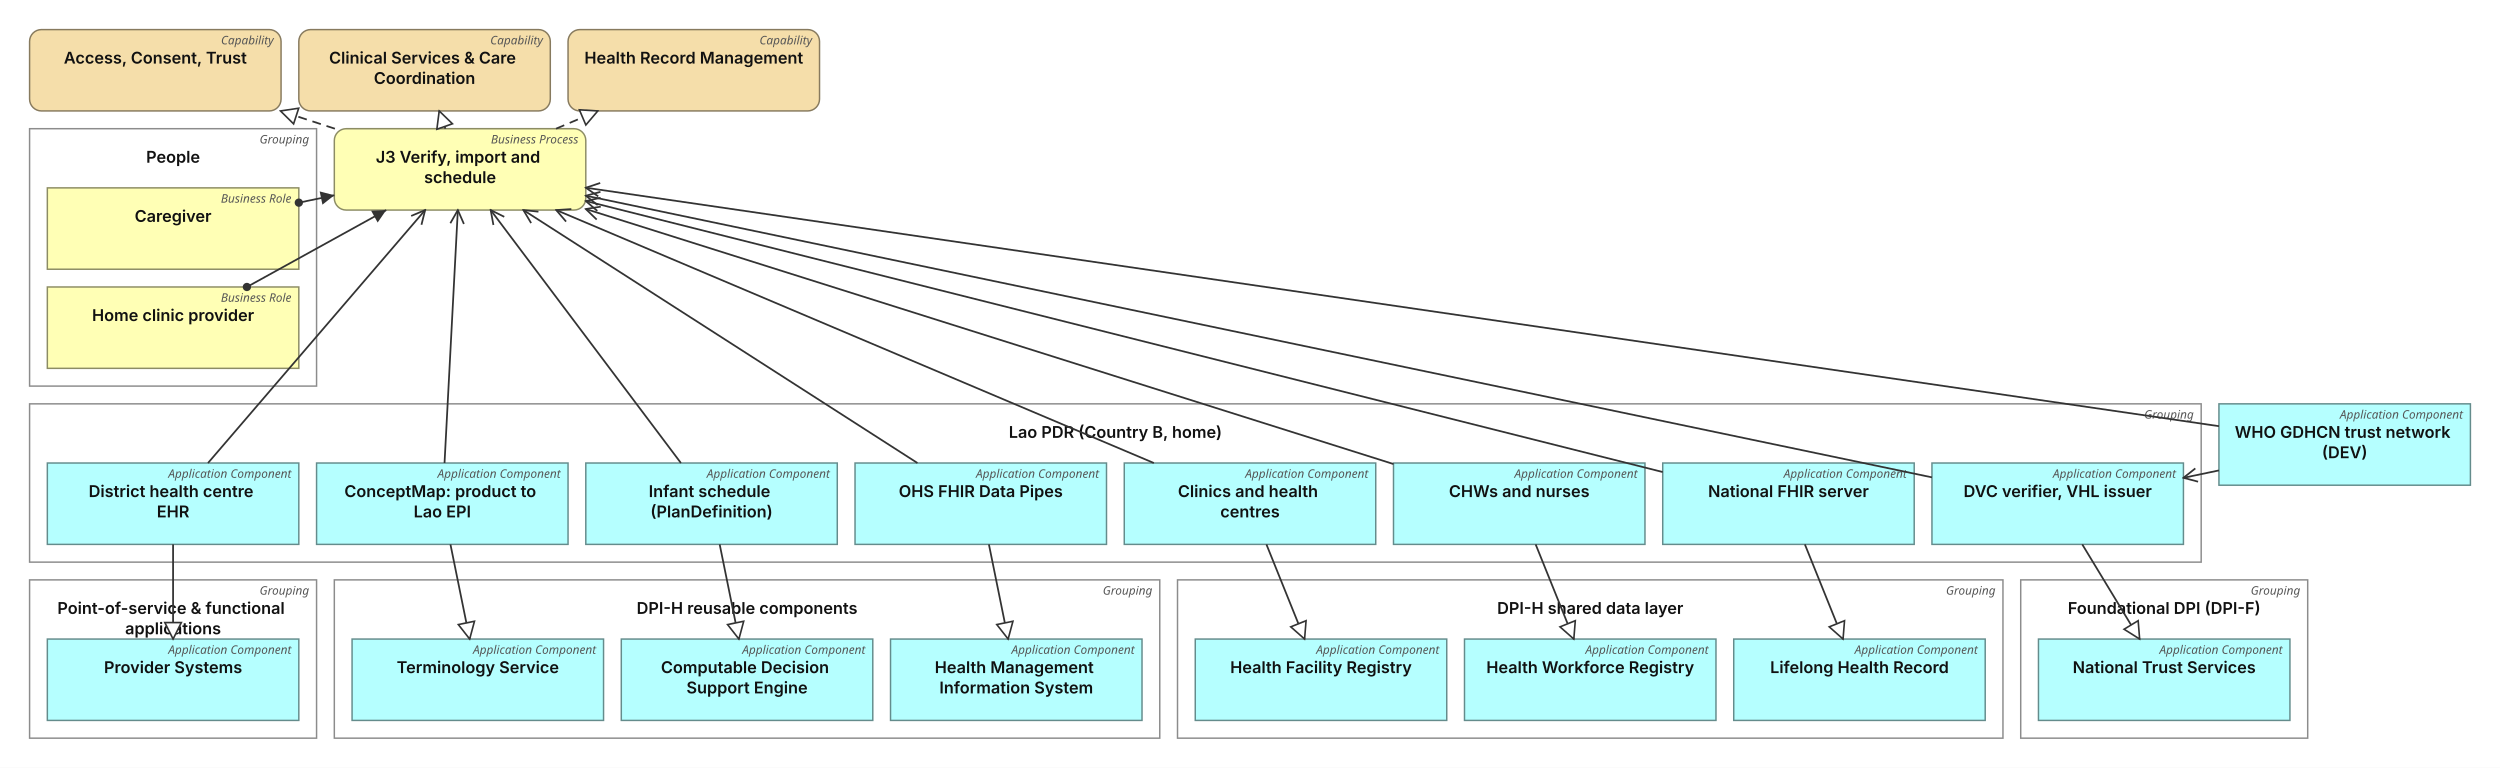
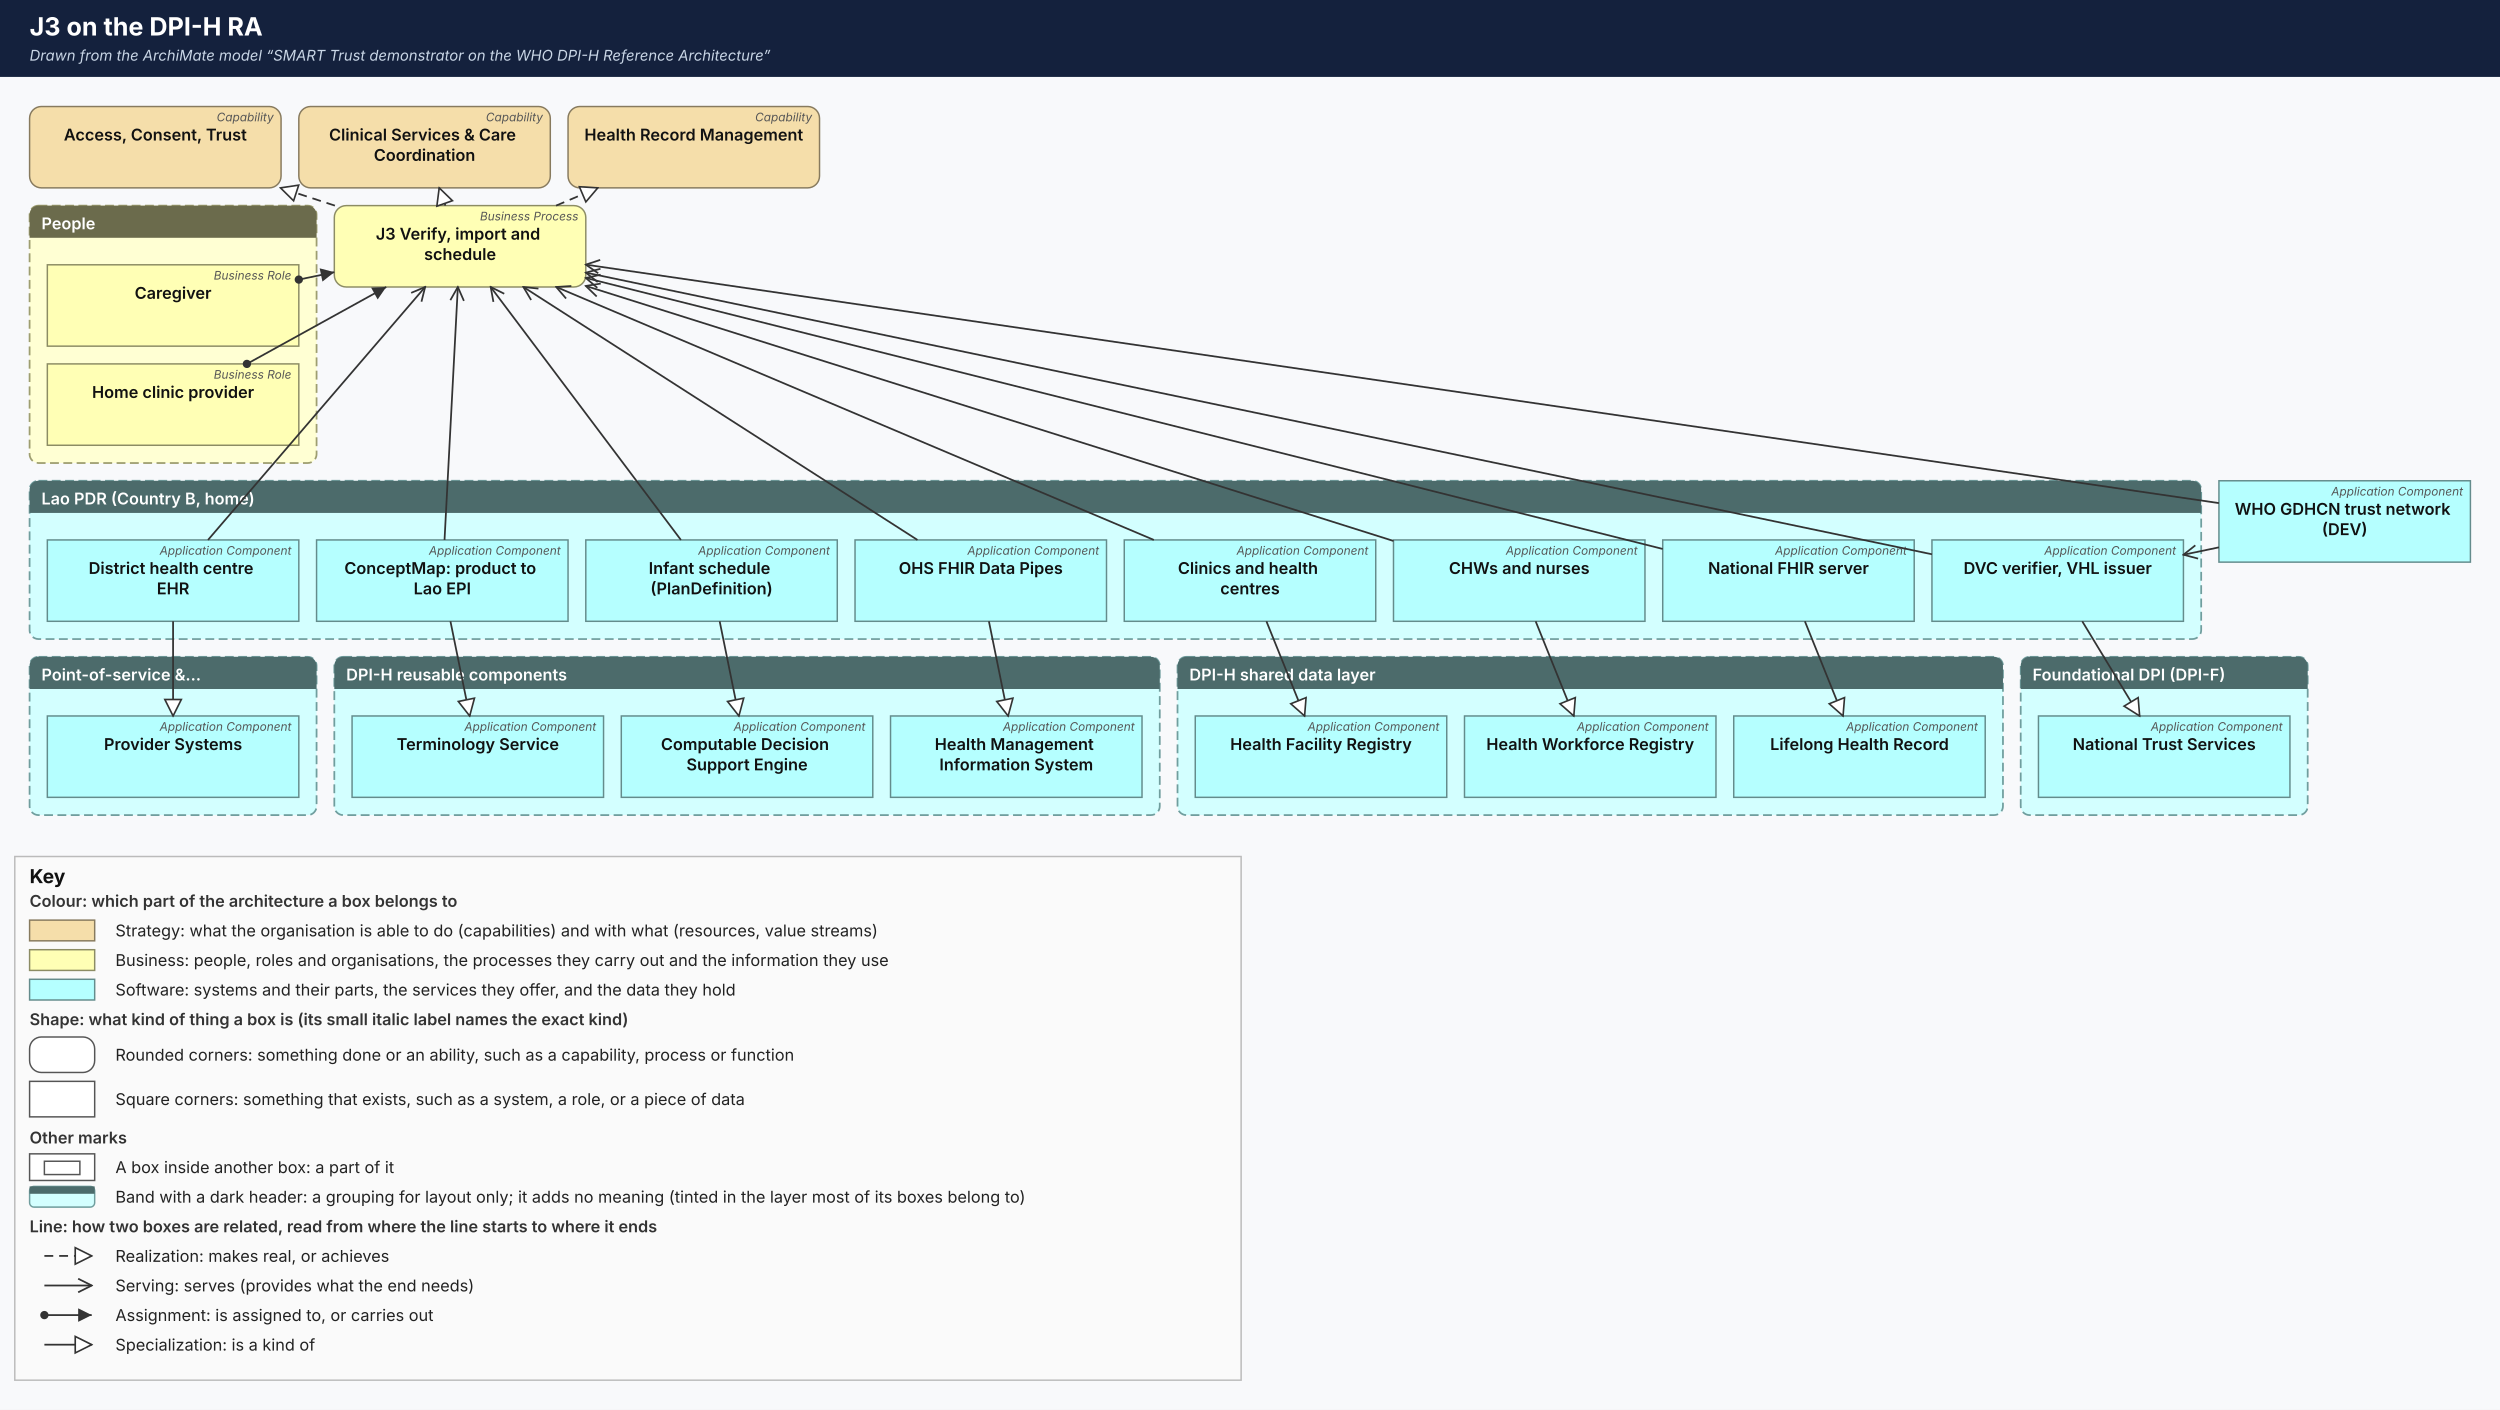
- <svg xmlns="http://www.w3.org/2000/svg" viewBox="4 4 1690 519" width="1690" height="519" role="img" aria-labelledby="av-title">
+ <svg xmlns="http://www.w3.org/2000/svg" viewBox="4 -48 1690 953" width="1690" height="953" role="img" aria-labelledby="av-title">
  <style>
- .av-name{font:600 11px system-ui,-apple-system,"Segoe UI",sans-serif;fill:#111}
- .av-type{font:italic 8px system-ui,sans-serif;fill:#555}
- .av-group{font:600 11px system-ui,sans-serif;fill:#333}
- .av-note{font:10px system-ui,sans-serif;fill:#222}
- .av-rel{font:9px system-ui,sans-serif;fill:#333;paint-order:stroke;stroke:#fff;stroke-width:3px}
+ .av-name{font:600 11px Inter, "Segoe UI", system-ui, -apple-system, Helvetica, Arial, sans-serif;fill:#111}
+ .av-type{font:italic 8px Inter, "Segoe UI", system-ui, -apple-system, Helvetica, Arial, sans-serif;fill:#555}
+ .av-group{font:600 11px Inter, "Segoe UI", system-ui, -apple-system, Helvetica, Arial, sans-serif;fill:#333}
+ .av-note{font:10px Inter, "Segoe UI", system-ui, -apple-system, Helvetica, Arial, sans-serif;fill:#222}
+ .av-key{font:11px Inter, "Segoe UI", system-ui, -apple-system, Helvetica, Arial, sans-serif;fill:#222}
+ .av-keyh{font:600 11px Inter, "Segoe UI", system-ui, -apple-system, Helvetica, Arial, sans-serif;fill:#333}
+ .av-keyt{font:700 13px Inter, "Segoe UI", system-ui, -apple-system, Helvetica, Arial, sans-serif;fill:#111}
+ .av-rel{font:9px Inter, "Segoe UI", system-ui, -apple-system, Helvetica, Arial, sans-serif;fill:#333;paint-order:stroke;stroke:#fff;stroke-width:3px}
a:hover rect,a:hover polygon,a:focus rect,a:focus polygon{stroke:#06c;stroke-width:2.5}
</style>
  <defs>
    <marker id="arrow-open" viewBox="0 0 12 12" refX="11" refY="6" markerWidth="11" markerHeight="11" orient="auto-start-reverse" markerUnits="userSpaceOnUse">
      <path d="M1 1 L11 6 L1 11" fill="none" stroke="#333" stroke-width="1.3" />
    </marker>
    <marker id="arrow-filled" viewBox="0 0 12 12" refX="11" refY="6" markerWidth="11" markerHeight="11" orient="auto-start-reverse" markerUnits="userSpaceOnUse">
      <path d="M1 1 L11 6 L1 11 Z" fill="#333" />
    </marker>
    <marker id="arrow-small" viewBox="0 0 10 10" refX="9" refY="5" markerWidth="8" markerHeight="8" orient="auto-start-reverse" markerUnits="userSpaceOnUse">
      <path d="M1 1 L9 5 L1 9" fill="none" stroke="#333" stroke-width="1.2" />
    </marker>
    <marker id="triangle-hollow" viewBox="0 0 14 14" refX="13" refY="7" markerWidth="13" markerHeight="13" orient="auto-start-reverse" markerUnits="userSpaceOnUse">
      <path d="M1 1 L13 7 L1 13 Z" fill="#fff" stroke="#333" stroke-width="1.2" />
    </marker>
    <marker id="diamond-filled" viewBox="0 0 16 10" refX="1" refY="5" markerWidth="16" markerHeight="10" orient="auto-start-reverse" markerUnits="userSpaceOnUse">
      <path d="M1 5 L8 1 L15 5 L8 9 Z" fill="#333" />
    </marker>
    <marker id="diamond-hollow" viewBox="0 0 16 10" refX="1" refY="5" markerWidth="16" markerHeight="10" orient="auto-start-reverse" markerUnits="userSpaceOnUse">
      <path d="M1 5 L8 1 L15 5 L8 9 Z" fill="#fff" stroke="#333" stroke-width="1.2" />
    </marker>
    <marker id="dot" viewBox="0 0 8 8" refX="4" refY="4" markerWidth="7" markerHeight="7" orient="auto" markerUnits="userSpaceOnUse">
      <circle cx="4" cy="4" r="3.2" fill="#333" />
    </marker>
    <pattern id="missing" width="8" height="8" patternUnits="userSpaceOnUse" patternTransform="rotate(45)">
      <rect width="8" height="8" fill="#fff" />
      <line x1="0" y1="0" x2="0" y2="8" stroke="#d33" stroke-width="2" />
    </pattern>
  </defs>
-   <rect x="4" y="4" width="1690" height="519" fill="#fff" />
-   <a href="https://litlfred.github.io/smart-trust-demo/en/smart-trust-demo/archimate/0.1.0/elements/id-0faeca5a0caf5731be8009de6378775e/" target="_blank">
+   <rect x="4" y="-48" width="1690" height="953" fill="#f8f9fb" />
+   <rect x="4" y="-48" width="1690" height="52" fill="#14213d" />
+   <text x="24" y="-24" style="font:700 17px Inter, &quot;Segoe UI&quot;, system-ui, -apple-system, Helvetica, Arial, sans-serif;fill:#fff">J3 on the DPI-H RA</text>
+   <text x="24" y="-7" style="font:italic 10px Inter, &quot;Segoe UI&quot;, system-ui, -apple-system, Helvetica, Arial, sans-serif;fill:#c9d6e6">Drawn from the ArchiMate model “SMART Trust demonstrator on the WHO DPI-H Reference Architecture”</text>
+   <a href="https://litlfred.github.io/smart-trust-demo/en/smart-trust-demo/archimate/0.1.0/elements/access-consent-trust/" target="_blank">
    <rect x="24" y="24" width="170" height="55" rx="8" fill="#f5deaa" stroke="#877a5e" stroke-width="1" />
    <text class="av-type" x="189" y="34" text-anchor="end">Capability</text>
    <text class="av-name" x="109" y="47" text-anchor="middle">
      <tspan x="109" dy="0">Access, Consent, Trust</tspan>
    </text>
  </a>
-   <a href="https://litlfred.github.io/smart-trust-demo/en/smart-trust-demo/archimate/0.1.0/elements/id-c483685e82ce5040b04e3c2bf0138f2b/" target="_blank">
+   <a href="https://litlfred.github.io/smart-trust-demo/en/smart-trust-demo/archimate/0.1.0/elements/clinical-services-care-coordination/" target="_blank">
    <rect x="206" y="24" width="170" height="55" rx="8" fill="#f5deaa" stroke="#877a5e" stroke-width="1" />
    <text class="av-type" x="371" y="34" text-anchor="end">Capability</text>
    <text class="av-name" x="291" y="47" text-anchor="middle">
      <tspan x="291" dy="0">Clinical Services &amp; Care</tspan>
      <tspan x="291" dy="13.75">Coordination</tspan>
    </text>
  </a>
-   <a href="https://litlfred.github.io/smart-trust-demo/en/smart-trust-demo/archimate/0.1.0/elements/id-4a08b39b55a6469098a89697af71daae/" target="_blank">
+   <a href="https://litlfred.github.io/smart-trust-demo/en/smart-trust-demo/archimate/0.1.0/elements/health-record-management/" target="_blank">
    <rect x="388" y="24" width="170" height="55" rx="8" fill="#f5deaa" stroke="#877a5e" stroke-width="1" />
    <text class="av-type" x="553" y="34" text-anchor="end">Capability</text>
    <text class="av-name" x="473" y="47" text-anchor="middle">
      <tspan x="473" dy="0">Health Record Management</tspan>
    </text>
  </a>
-   <a href="https://litlfred.github.io/smart-trust-demo/en/smart-trust-demo/archimate/0.1.0/elements/id-42ac1ab8bd4d551ea7a485b8ddd37402/" target="_blank">
-     <rect x="24" y="91" width="194" height="174" fill="#ffffff" stroke="#8c8c8c" stroke-width="1" />
-     <text class="av-type" x="213" y="101" text-anchor="end">Grouping</text>
-     <text class="av-name" x="121" y="114" text-anchor="middle">
-       <tspan x="121" dy="0">People</tspan>
-     </text>
-   </a>
-   <a href="https://litlfred.github.io/smart-trust-demo/en/smart-trust-demo/archimate/0.1.0/elements/id-a5fcca60eff05ec79649fde17008ce07/" target="_blank">
+   <a href="https://litlfred.github.io/smart-trust-demo/en/smart-trust-demo/archimate/0.1.0/elements/people/" target="_blank">
+     <rect x="24" y="91" width="194" height="174" rx="6" fill="#ffffd3" stroke="#9e9e70" stroke-width="1.2" stroke-dasharray="6 3" />
+     <path d="M24 97 a6 6 0 0 1 6 -6 h182 a6 6 0 0 1 6 6 v15.75 h-194 z" fill="#6b6b4c" />
+     <text class="av-group" x="32" y="107" style="fill:#fff">People</text>
+   </a>
+   <a href="https://litlfred.github.io/smart-trust-demo/en/smart-trust-demo/archimate/0.1.0/elements/caregiver/" target="_blank">
    <rect x="36" y="131" width="170" height="55" fill="#ffffb5" stroke="#8c8c64" stroke-width="1" />
    <text class="av-type" x="201" y="141" text-anchor="end">Business Role</text>
    <text class="av-name" x="121" y="154" text-anchor="middle">
      <tspan x="121" dy="0">Caregiver</tspan>
    </text>
  </a>
-   <a href="https://litlfred.github.io/smart-trust-demo/en/smart-trust-demo/archimate/0.1.0/elements/id-7071b3833cd051ff8241fc89288165f8/" target="_blank">
+   <a href="https://litlfred.github.io/smart-trust-demo/en/smart-trust-demo/archimate/0.1.0/elements/home-clinic-provider/" target="_blank">
    <rect x="36" y="198" width="170" height="55" fill="#ffffb5" stroke="#8c8c64" stroke-width="1" />
    <text class="av-type" x="201" y="208" text-anchor="end">Business Role</text>
    <text class="av-name" x="121" y="221" text-anchor="middle">
      <tspan x="121" dy="0">Home clinic provider</tspan>
    </text>
  </a>
-   <a href="https://litlfred.github.io/smart-trust-demo/en/smart-trust-demo/archimate/0.1.0/elements/id-a1a3bc664298592eb787985193a8d592/" target="_blank">
+   <a href="https://litlfred.github.io/smart-trust-demo/en/smart-trust-demo/archimate/0.1.0/elements/j3-verify-import-and-schedule/" target="_blank">
    <rect x="230" y="91" width="170" height="55" rx="8" fill="#ffffb5" stroke="#8c8c64" stroke-width="1" />
    <text class="av-type" x="395" y="101" text-anchor="end">Business Process</text>
    <text class="av-name" x="315" y="114" text-anchor="middle">
      <tspan x="315" dy="0">J3 Verify, import and</tspan>
      <tspan x="315" dy="13.75">schedule</tspan>
    </text>
  </a>
-   <a href="https://litlfred.github.io/smart-trust-demo/en/smart-trust-demo/archimate/0.1.0/elements/id-7f39e2b20adc57b190c5ce7e831dd796/" target="_blank">
-     <rect x="24" y="277" width="1468" height="107" fill="#ffffff" stroke="#8c8c8c" stroke-width="1" />
-     <text class="av-type" x="1487" y="287" text-anchor="end">Grouping</text>
-     <text class="av-name" x="758" y="300" text-anchor="middle">
-       <tspan x="758" dy="0">Lao PDR (Country B, home)</tspan>
-     </text>
-   </a>
-   <a href="https://litlfred.github.io/smart-trust-demo/en/smart-trust-demo/archimate/0.1.0/elements/id-207877617342534d8bbf9ba7f0321d54/" target="_blank">
+   <a href="https://litlfred.github.io/smart-trust-demo/en/smart-trust-demo/archimate/0.1.0/elements/lao-pdr-country-b-home/" target="_blank">
+     <rect x="24" y="277" width="1468" height="107" rx="6" fill="#d3ffff" stroke="#709e9e" stroke-width="1.2" stroke-dasharray="6 3" />
+     <path d="M24 283 a6 6 0 0 1 6 -6 h1456 a6 6 0 0 1 6 6 v15.75 h-1468 z" fill="#4c6b6b" />
+     <text class="av-group" x="32" y="293" style="fill:#fff">Lao PDR (Country B, home)</text>
+   </a>
+   <a href="https://litlfred.github.io/smart-trust-demo/en/smart-trust-demo/archimate/0.1.0/elements/district-health-centre-ehr/" target="_blank">
    <rect x="36" y="317" width="170" height="55" fill="#b5ffff" stroke="#648c8c" stroke-width="1" />
    <text class="av-type" x="201" y="327" text-anchor="end">Application Component</text>
    <text class="av-name" x="121" y="340" text-anchor="middle">
      <tspan x="121" dy="0">District health centre</tspan>
      <tspan x="121" dy="13.75">EHR</tspan>
    </text>
  </a>
-   <a href="https://litlfred.github.io/smart-trust-demo/en/smart-trust-demo/archimate/0.1.0/elements/id-87f598d330f0598db8050827938031b2/" target="_blank">
+   <a href="https://litlfred.github.io/smart-trust-demo/en/smart-trust-demo/archimate/0.1.0/elements/conceptmap-product-to-lao-epi/" target="_blank">
    <rect x="218" y="317" width="170" height="55" fill="#b5ffff" stroke="#648c8c" stroke-width="1" />
    <text class="av-type" x="383" y="327" text-anchor="end">Application Component</text>
    <text class="av-name" x="303" y="340" text-anchor="middle">
      <tspan x="303" dy="0">ConceptMap: product to</tspan>
      <tspan x="303" dy="13.75">Lao EPI</tspan>
    </text>
  </a>
-   <a href="https://litlfred.github.io/smart-trust-demo/en/smart-trust-demo/archimate/0.1.0/elements/id-e4d18f99c2de5f18a49b2fd3529d5691/" target="_blank">
+   <a href="https://litlfred.github.io/smart-trust-demo/en/smart-trust-demo/archimate/0.1.0/elements/infant-schedule-plandefinition/" target="_blank">
    <rect x="400" y="317" width="170" height="55" fill="#b5ffff" stroke="#648c8c" stroke-width="1" />
    <text class="av-type" x="565" y="327" text-anchor="end">Application Component</text>
    <text class="av-name" x="485" y="340" text-anchor="middle">
      <tspan x="485" dy="0">Infant schedule</tspan>
      <tspan x="485" dy="13.75">(PlanDefinition)</tspan>
    </text>
  </a>
-   <a href="https://litlfred.github.io/smart-trust-demo/en/smart-trust-demo/archimate/0.1.0/elements/id-22bf504637d85213a6fea2d6a1c05722/" target="_blank">
+   <a href="https://litlfred.github.io/smart-trust-demo/en/smart-trust-demo/archimate/0.1.0/elements/ohs-fhir-data-pipes/" target="_blank">
    <rect x="582" y="317" width="170" height="55" fill="#b5ffff" stroke="#648c8c" stroke-width="1" />
    <text class="av-type" x="747" y="327" text-anchor="end">Application Component</text>
    <text class="av-name" x="667" y="340" text-anchor="middle">
      <tspan x="667" dy="0">OHS FHIR Data Pipes</tspan>
    </text>
  </a>
-   <a href="https://litlfred.github.io/smart-trust-demo/en/smart-trust-demo/archimate/0.1.0/elements/id-d9395311cfb1500bbcd749721107d681/" target="_blank">
+   <a href="https://litlfred.github.io/smart-trust-demo/en/smart-trust-demo/archimate/0.1.0/elements/clinics-and-health-centres/" target="_blank">
    <rect x="764" y="317" width="170" height="55" fill="#b5ffff" stroke="#648c8c" stroke-width="1" />
    <text class="av-type" x="929" y="327" text-anchor="end">Application Component</text>
    <text class="av-name" x="849" y="340" text-anchor="middle">
      <tspan x="849" dy="0">Clinics and health</tspan>
      <tspan x="849" dy="13.75">centres</tspan>
    </text>
  </a>
-   <a href="https://litlfred.github.io/smart-trust-demo/en/smart-trust-demo/archimate/0.1.0/elements/id-fe54ecb442715a30953e7ac96e82240d/" target="_blank">
+   <a href="https://litlfred.github.io/smart-trust-demo/en/smart-trust-demo/archimate/0.1.0/elements/chws-and-nurses/" target="_blank">
    <rect x="946" y="317" width="170" height="55" fill="#b5ffff" stroke="#648c8c" stroke-width="1" />
    <text class="av-type" x="1111" y="327" text-anchor="end">Application Component</text>
    <text class="av-name" x="1031" y="340" text-anchor="middle">
      <tspan x="1031" dy="0">CHWs and nurses</tspan>
    </text>
  </a>
-   <a href="https://litlfred.github.io/smart-trust-demo/en/smart-trust-demo/archimate/0.1.0/elements/id-6570ee7374465c34b3bde0aa13dca385/" target="_blank">
+   <a href="https://litlfred.github.io/smart-trust-demo/en/smart-trust-demo/archimate/0.1.0/elements/national-fhir-server/" target="_blank">
    <rect x="1128" y="317" width="170" height="55" fill="#b5ffff" stroke="#648c8c" stroke-width="1" />
    <text class="av-type" x="1293" y="327" text-anchor="end">Application Component</text>
    <text class="av-name" x="1213" y="340" text-anchor="middle">
      <tspan x="1213" dy="0">National FHIR server</tspan>
    </text>
  </a>
-   <a href="https://litlfred.github.io/smart-trust-demo/en/smart-trust-demo/archimate/0.1.0/elements/id-361ff71137da5ab1b0ae73394a4c0d6e/" target="_blank">
+   <a href="https://litlfred.github.io/smart-trust-demo/en/smart-trust-demo/archimate/0.1.0/elements/dvc-verifier-vhl-issuer/" target="_blank">
    <rect x="1310" y="317" width="170" height="55" fill="#b5ffff" stroke="#648c8c" stroke-width="1" />
    <text class="av-type" x="1475" y="327" text-anchor="end">Application Component</text>
    <text class="av-name" x="1395" y="340" text-anchor="middle">
      <tspan x="1395" dy="0">DVC verifier, VHL issuer</tspan>
    </text>
  </a>
-   <a href="https://litlfred.github.io/smart-trust-demo/en/smart-trust-demo/archimate/0.1.0/elements/id-ad7b54ac197c58518d808570205dec48/" target="_blank">
+   <a href="https://litlfred.github.io/smart-trust-demo/en/smart-trust-demo/archimate/0.1.0/elements/who-gdhcn-trust-network-dev/" target="_blank">
    <rect x="1504" y="277" width="170" height="55" fill="#b5ffff" stroke="#648c8c" stroke-width="1" />
    <text class="av-type" x="1669" y="287" text-anchor="end">Application Component</text>
    <text class="av-name" x="1589" y="300" text-anchor="middle">
      <tspan x="1589" dy="0">WHO GDHCN trust network</tspan>
      <tspan x="1589" dy="13.75">(DEV)</tspan>
    </text>
  </a>
-   <a href="https://litlfred.github.io/smart-trust-demo/en/smart-trust-demo/archimate/0.1.0/elements/id-c9b5f2ae923b5e38801bd1dbf8b382b9/" target="_blank">
-     <rect x="24" y="396" width="194" height="107" fill="#ffffff" stroke="#8c8c8c" stroke-width="1" />
-     <text class="av-type" x="213" y="406" text-anchor="end">Grouping</text>
-     <text class="av-name" x="121" y="419" text-anchor="middle">
-       <tspan x="121" dy="0">Point-of-service &amp; functional</tspan>
-       <tspan x="121" dy="13.75">applications</tspan>
-     </text>
-   </a>
-   <a href="https://litlfred.github.io/smart-trust-demo/en/smart-trust-demo/archimate/0.1.0/elements/id-270f6a946e9d5feea37702bdb93980ba/" target="_blank">
+   <a href="https://litlfred.github.io/smart-trust-demo/en/smart-trust-demo/archimate/0.1.0/elements/point-of-service-functional-applications/" target="_blank">
+     <rect x="24" y="396" width="194" height="107" rx="6" fill="#d3ffff" stroke="#709e9e" stroke-width="1.2" stroke-dasharray="6 3" />
+     <path d="M24 402 a6 6 0 0 1 6 -6 h182 a6 6 0 0 1 6 6 v15.75 h-194 z" fill="#4c6b6b" />
+     <text class="av-group" x="32" y="412" style="fill:#fff">Point-of-service &amp;…</text>
+   </a>
+   <a href="https://litlfred.github.io/smart-trust-demo/en/smart-trust-demo/archimate/0.1.0/elements/provider-systems/" target="_blank">
    <rect x="36" y="436" width="170" height="55" fill="#b5ffff" stroke="#648c8c" stroke-width="1" />
    <text class="av-type" x="201" y="446" text-anchor="end">Application Component</text>
    <text class="av-name" x="121" y="459" text-anchor="middle">
      <tspan x="121" dy="0">Provider Systems</tspan>
    </text>
  </a>
-   <a href="https://litlfred.github.io/smart-trust-demo/en/smart-trust-demo/archimate/0.1.0/elements/id-08403902fa3e5df4920a1fbe8eddd82f/" target="_blank">
-     <rect x="230" y="396" width="558" height="107" fill="#ffffff" stroke="#8c8c8c" stroke-width="1" />
-     <text class="av-type" x="783" y="406" text-anchor="end">Grouping</text>
-     <text class="av-name" x="509" y="419" text-anchor="middle">
-       <tspan x="509" dy="0">DPI-H reusable components</tspan>
-     </text>
-   </a>
-   <a href="https://litlfred.github.io/smart-trust-demo/en/smart-trust-demo/archimate/0.1.0/elements/id-3f41de2b51c24041b08243bf72b140d1/" target="_blank">
+   <a href="https://litlfred.github.io/smart-trust-demo/en/smart-trust-demo/archimate/0.1.0/elements/dpi-h-reusable-components/" target="_blank">
+     <rect x="230" y="396" width="558" height="107" rx="6" fill="#d3ffff" stroke="#709e9e" stroke-width="1.2" stroke-dasharray="6 3" />
+     <path d="M230 402 a6 6 0 0 1 6 -6 h546 a6 6 0 0 1 6 6 v15.75 h-558 z" fill="#4c6b6b" />
+     <text class="av-group" x="238" y="412" style="fill:#fff">DPI-H reusable components</text>
+   </a>
+   <a href="https://litlfred.github.io/smart-trust-demo/en/smart-trust-demo/archimate/0.1.0/elements/terminology-service/" target="_blank">
    <rect x="242" y="436" width="170" height="55" fill="#b5ffff" stroke="#648c8c" stroke-width="1" />
    <text class="av-type" x="407" y="446" text-anchor="end">Application Component</text>
    <text class="av-name" x="327" y="459" text-anchor="middle">
      <tspan x="327" dy="0">Terminology Service</tspan>
    </text>
  </a>
-   <a href="https://litlfred.github.io/smart-trust-demo/en/smart-trust-demo/archimate/0.1.0/elements/id-539b04ae45f147258d8253ae5cb87402/" target="_blank">
+   <a href="https://litlfred.github.io/smart-trust-demo/en/smart-trust-demo/archimate/0.1.0/elements/computable-decision-support-engine/" target="_blank">
    <rect x="424" y="436" width="170" height="55" fill="#b5ffff" stroke="#648c8c" stroke-width="1" />
    <text class="av-type" x="589" y="446" text-anchor="end">Application Component</text>
    <text class="av-name" x="509" y="459" text-anchor="middle">
      <tspan x="509" dy="0">Computable Decision</tspan>
      <tspan x="509" dy="13.75">Support Engine</tspan>
    </text>
  </a>
-   <a href="https://litlfred.github.io/smart-trust-demo/en/smart-trust-demo/archimate/0.1.0/elements/id-d626508a7dc55b1fb11bf34f57f8ddd9/" target="_blank">
+   <a href="https://litlfred.github.io/smart-trust-demo/en/smart-trust-demo/archimate/0.1.0/elements/health-management-information-system/" target="_blank">
    <rect x="606" y="436" width="170" height="55" fill="#b5ffff" stroke="#648c8c" stroke-width="1" />
    <text class="av-type" x="771" y="446" text-anchor="end">Application Component</text>
    <text class="av-name" x="691" y="459" text-anchor="middle">
      <tspan x="691" dy="0">Health Management</tspan>
      <tspan x="691" dy="13.75">Information System</tspan>
    </text>
  </a>
-   <a href="https://litlfred.github.io/smart-trust-demo/en/smart-trust-demo/archimate/0.1.0/elements/id-00d4ffa565f55eb996137917386ecac1/" target="_blank">
-     <rect x="800" y="396" width="558" height="107" fill="#ffffff" stroke="#8c8c8c" stroke-width="1" />
-     <text class="av-type" x="1353" y="406" text-anchor="end">Grouping</text>
-     <text class="av-name" x="1079" y="419" text-anchor="middle">
-       <tspan x="1079" dy="0">DPI-H shared data layer</tspan>
-     </text>
-   </a>
-   <a href="https://litlfred.github.io/smart-trust-demo/en/smart-trust-demo/archimate/0.1.0/elements/id-4e0767822dcf46409554156a133fbc67/" target="_blank">
+   <a href="https://litlfred.github.io/smart-trust-demo/en/smart-trust-demo/archimate/0.1.0/elements/dpi-h-shared-data-layer/" target="_blank">
+     <rect x="800" y="396" width="558" height="107" rx="6" fill="#d3ffff" stroke="#709e9e" stroke-width="1.2" stroke-dasharray="6 3" />
+     <path d="M800 402 a6 6 0 0 1 6 -6 h546 a6 6 0 0 1 6 6 v15.75 h-558 z" fill="#4c6b6b" />
+     <text class="av-group" x="808" y="412" style="fill:#fff">DPI-H shared data layer</text>
+   </a>
+   <a href="https://litlfred.github.io/smart-trust-demo/en/smart-trust-demo/archimate/0.1.0/elements/health-facility-registry/" target="_blank">
    <rect x="812" y="436" width="170" height="55" fill="#b5ffff" stroke="#648c8c" stroke-width="1" />
    <text class="av-type" x="977" y="446" text-anchor="end">Application Component</text>
    <text class="av-name" x="897" y="459" text-anchor="middle">
      <tspan x="897" dy="0">Health Facility Registry</tspan>
    </text>
  </a>
-   <a href="https://litlfred.github.io/smart-trust-demo/en/smart-trust-demo/archimate/0.1.0/elements/id-350840520ae44f658b6ad3b3762e382e/" target="_blank">
+   <a href="https://litlfred.github.io/smart-trust-demo/en/smart-trust-demo/archimate/0.1.0/elements/health-workforce-registry/" target="_blank">
    <rect x="994" y="436" width="170" height="55" fill="#b5ffff" stroke="#648c8c" stroke-width="1" />
    <text class="av-type" x="1159" y="446" text-anchor="end">Application Component</text>
    <text class="av-name" x="1079" y="459" text-anchor="middle">
      <tspan x="1079" dy="0">Health Workforce Registry</tspan>
    </text>
  </a>
-   <a href="https://litlfred.github.io/smart-trust-demo/en/smart-trust-demo/archimate/0.1.0/elements/id-0e6d89398fff4f20994a31b4de58e7d7/" target="_blank">
+   <a href="https://litlfred.github.io/smart-trust-demo/en/smart-trust-demo/archimate/0.1.0/elements/lifelong-health-record/" target="_blank">
    <rect x="1176" y="436" width="170" height="55" fill="#b5ffff" stroke="#648c8c" stroke-width="1" />
    <text class="av-type" x="1341" y="446" text-anchor="end">Application Component</text>
    <text class="av-name" x="1261" y="459" text-anchor="middle">
      <tspan x="1261" dy="0">Lifelong Health Record</tspan>
    </text>
  </a>
-   <a href="https://litlfred.github.io/smart-trust-demo/en/smart-trust-demo/archimate/0.1.0/elements/id-077b000f20b95c899adb1143f8ee8cd5/" target="_blank">
-     <rect x="1370" y="396" width="194" height="107" fill="#ffffff" stroke="#8c8c8c" stroke-width="1" />
-     <text class="av-type" x="1559" y="406" text-anchor="end">Grouping</text>
-     <text class="av-name" x="1467" y="419" text-anchor="middle">
-       <tspan x="1467" dy="0">Foundational DPI (DPI-F)</tspan>
-     </text>
-   </a>
-   <a href="https://litlfred.github.io/smart-trust-demo/en/smart-trust-demo/archimate/0.1.0/elements/id-847e6eea9ee15a39ad97e8861444ce79/" target="_blank">
+   <a href="https://litlfred.github.io/smart-trust-demo/en/smart-trust-demo/archimate/0.1.0/elements/foundational-dpi-dpi-f/" target="_blank">
+     <rect x="1370" y="396" width="194" height="107" rx="6" fill="#d3ffff" stroke="#709e9e" stroke-width="1.2" stroke-dasharray="6 3" />
+     <path d="M1370 402 a6 6 0 0 1 6 -6 h182 a6 6 0 0 1 6 6 v15.75 h-194 z" fill="#4c6b6b" />
+     <text class="av-group" x="1378" y="412" style="fill:#fff">Foundational DPI (DPI-F)</text>
+   </a>
+   <a href="https://litlfred.github.io/smart-trust-demo/en/smart-trust-demo/archimate/0.1.0/elements/national-trust-services/" target="_blank">
    <rect x="1382" y="436" width="170" height="55" fill="#b5ffff" stroke="#648c8c" stroke-width="1" />
    <text class="av-type" x="1547" y="446" text-anchor="end">Application Component</text>
    <text class="av-name" x="1467" y="459" text-anchor="middle">
      <tspan x="1467" dy="0">National Trust Services</tspan>
    </text>
  </a>
  <a href="https://litlfred.github.io/smart-trust-demo/en/smart-trust-demo/archimate/0.1.0/relationships/id-e301fb7a7d90564483fdb362864ed45c/" target="_blank">
    <path d="M206 141 L230 136" fill="none" stroke="#333" stroke-width="1.2" marker-start="url(#dot)" marker-end="url(#arrow-filled)" />
    <path d="M206 141 L230 136" fill="none" stroke="transparent" stroke-width="8" />
  </a>
  <a href="https://litlfred.github.io/smart-trust-demo/en/smart-trust-demo/archimate/0.1.0/relationships/id-9fe74bdb9ee45a4da5c5ad2f5a6295bc/" target="_blank">
    <path d="M170.9 198 L265.1 146" fill="none" stroke="#333" stroke-width="1.2" marker-start="url(#dot)" marker-end="url(#arrow-filled)" />
    <path d="M170.9 198 L265.1 146" fill="none" stroke="transparent" stroke-width="8" />
  </a>
  <a href="https://litlfred.github.io/smart-trust-demo/en/smart-trust-demo/archimate/0.1.0/relationships/id-133016ed0c4e5f7fb9a708df49f4724a/" target="_blank">
    <path d="M230.4 91 L193.6 79" fill="none" stroke="#333" stroke-width="1.2" stroke-dasharray="6 4" marker-end="url(#triangle-hollow)" />
    <path d="M230.4 91 L193.6 79" fill="none" stroke="transparent" stroke-width="8" />
  </a>
  <a href="https://litlfred.github.io/smart-trust-demo/en/smart-trust-demo/archimate/0.1.0/relationships/id-6e9d242bb4335b099b586b94722b9036/" target="_blank">
    <path d="M305.1 91 L300.9 79" fill="none" stroke="#333" stroke-width="1.2" stroke-dasharray="6 4" marker-end="url(#triangle-hollow)" />
    <path d="M305.1 91 L300.9 79" fill="none" stroke="transparent" stroke-width="8" />
  </a>
  <a href="https://litlfred.github.io/smart-trust-demo/en/smart-trust-demo/archimate/0.1.0/relationships/id-c0ab937db8b951ecb96fb47073cac5cb/" target="_blank">
    <path d="M379.9 91 L408.1 79" fill="none" stroke="#333" stroke-width="1.2" stroke-dasharray="6 4" marker-end="url(#triangle-hollow)" />
    <path d="M379.9 91 L408.1 79" fill="none" stroke="transparent" stroke-width="8" />
  </a>
  <a href="https://litlfred.github.io/smart-trust-demo/en/smart-trust-demo/archimate/0.1.0/relationships/id-648dd02ad15f5462a42f87594d090287/" target="_blank">
    <path d="M144.6 317 L291.4 146" fill="none" stroke="#333" stroke-width="1.2" marker-end="url(#arrow-open)" />
    <path d="M144.6 317 L291.4 146" fill="none" stroke="transparent" stroke-width="8" />
  </a>
  <a href="https://litlfred.github.io/smart-trust-demo/en/smart-trust-demo/archimate/0.1.0/relationships/id-47f48d4fbd8c5eefb1c6dd5f7b9f9d0f/" target="_blank">
    <path d="M121 372 L121 436" fill="none" stroke="#333" stroke-width="1.2" marker-end="url(#triangle-hollow)" />
    <path d="M121 372 L121 436" fill="none" stroke="transparent" stroke-width="8" />
  </a>
  <a href="https://litlfred.github.io/smart-trust-demo/en/smart-trust-demo/archimate/0.1.0/relationships/id-35b8204317385ba3b8580a0f6211c5fc/" target="_blank">
    <path d="M304.5 317 L313.5 146" fill="none" stroke="#333" stroke-width="1.2" marker-end="url(#arrow-open)" />
    <path d="M304.5 317 L313.5 146" fill="none" stroke="transparent" stroke-width="8" />
  </a>
  <a href="https://litlfred.github.io/smart-trust-demo/en/smart-trust-demo/archimate/0.1.0/relationships/id-47295659d81d54b1a0273c5c531467fb/" target="_blank">
    <path d="M308.5 372 L321.5 436" fill="none" stroke="#333" stroke-width="1.2" marker-end="url(#triangle-hollow)" />
    <path d="M308.5 372 L321.5 436" fill="none" stroke="transparent" stroke-width="8" />
  </a>
  <a href="https://litlfred.github.io/smart-trust-demo/en/smart-trust-demo/archimate/0.1.0/relationships/id-b7d4272062535af8a518f27edf1ea867/" target="_blank">
    <path d="M464.3 317 L335.7 146" fill="none" stroke="#333" stroke-width="1.2" marker-end="url(#arrow-open)" />
    <path d="M464.3 317 L335.7 146" fill="none" stroke="transparent" stroke-width="8" />
  </a>
  <a href="https://litlfred.github.io/smart-trust-demo/en/smart-trust-demo/archimate/0.1.0/relationships/id-33e8a2011323588ea42ce6a752a4c9f3/" target="_blank">
    <path d="M490.5 372 L503.5 436" fill="none" stroke="#333" stroke-width="1.2" marker-end="url(#triangle-hollow)" />
    <path d="M490.5 372 L503.5 436" fill="none" stroke="transparent" stroke-width="8" />
  </a>
  <a href="https://litlfred.github.io/smart-trust-demo/en/smart-trust-demo/archimate/0.1.0/relationships/id-49c50badada65309ae279bf95a7ba4dd/" target="_blank">
    <path d="M624.2 317 L357.8 146" fill="none" stroke="#333" stroke-width="1.2" marker-end="url(#arrow-open)" />
    <path d="M624.2 317 L357.8 146" fill="none" stroke="transparent" stroke-width="8" />
  </a>
  <a href="https://litlfred.github.io/smart-trust-demo/en/smart-trust-demo/archimate/0.1.0/relationships/id-825d6a9d3b16510caa8f128db60bcd36/" target="_blank">
    <path d="M672.5 372 L685.5 436" fill="none" stroke="#333" stroke-width="1.2" marker-end="url(#triangle-hollow)" />
    <path d="M672.5 372 L685.5 436" fill="none" stroke="transparent" stroke-width="8" />
  </a>
  <a href="https://litlfred.github.io/smart-trust-demo/en/smart-trust-demo/archimate/0.1.0/relationships/id-8393fcf23e805b779fd9979686432748/" target="_blank">
    <path d="M784 317 L380 146" fill="none" stroke="#333" stroke-width="1.2" marker-end="url(#arrow-open)" />
    <path d="M784 317 L380 146" fill="none" stroke="transparent" stroke-width="8" />
  </a>
  <a href="https://litlfred.github.io/smart-trust-demo/en/smart-trust-demo/archimate/0.1.0/relationships/id-a5229f86e251575f94a912b814461342/" target="_blank">
    <path d="M860.1 372 L885.9 436" fill="none" stroke="#333" stroke-width="1.2" marker-end="url(#triangle-hollow)" />
    <path d="M860.1 372 L885.9 436" fill="none" stroke="transparent" stroke-width="8" />
  </a>
  <a href="https://litlfred.github.io/smart-trust-demo/en/smart-trust-demo/archimate/0.1.0/relationships/id-612fd2af47385d099a581691b472d3c9/" target="_blank">
    <path d="M946 317.7 L400 145.3" fill="none" stroke="#333" stroke-width="1.2" marker-end="url(#arrow-open)" />
    <path d="M946 317.7 L400 145.3" fill="none" stroke="transparent" stroke-width="8" />
  </a>
  <a href="https://litlfred.github.io/smart-trust-demo/en/smart-trust-demo/archimate/0.1.0/relationships/id-caa467f64ef55ecd819fdb2a8f226cda/" target="_blank">
    <path d="M1042.1 372 L1067.9 436" fill="none" stroke="#333" stroke-width="1.2" marker-end="url(#triangle-hollow)" />
    <path d="M1042.1 372 L1067.9 436" fill="none" stroke="transparent" stroke-width="8" />
  </a>
  <a href="https://litlfred.github.io/smart-trust-demo/en/smart-trust-demo/archimate/0.1.0/relationships/id-18c21afe762155b29f1158dfdaef9042/" target="_blank">
    <path d="M1128 323.1 L400 139.9" fill="none" stroke="#333" stroke-width="1.2" marker-end="url(#arrow-open)" />
    <path d="M1128 323.1 L400 139.9" fill="none" stroke="transparent" stroke-width="8" />
  </a>
  <a href="https://litlfred.github.io/smart-trust-demo/en/smart-trust-demo/archimate/0.1.0/relationships/id-d48eb5e708825100979a380a19aa99df/" target="_blank">
    <path d="M1224.1 372 L1249.9 436" fill="none" stroke="#333" stroke-width="1.2" marker-end="url(#triangle-hollow)" />
    <path d="M1224.1 372 L1249.9 436" fill="none" stroke="transparent" stroke-width="8" />
  </a>
  <a href="https://litlfred.github.io/smart-trust-demo/en/smart-trust-demo/archimate/0.1.0/relationships/id-2c57c4cd551558ff890365d8827651d2/" target="_blank">
    <path d="M1310 326.7 L400 136.3" fill="none" stroke="#333" stroke-width="1.2" marker-end="url(#arrow-open)" />
    <path d="M1310 326.7 L400 136.3" fill="none" stroke="transparent" stroke-width="8" />
  </a>
  <a href="https://litlfred.github.io/smart-trust-demo/en/smart-trust-demo/archimate/0.1.0/relationships/id-0724c3ba57be55479a124bc9a9768269/" target="_blank">
    <path d="M1411.6 372 L1450.4 436" fill="none" stroke="#333" stroke-width="1.2" marker-end="url(#triangle-hollow)" />
    <path d="M1411.6 372 L1450.4 436" fill="none" stroke="transparent" stroke-width="8" />
  </a>
  <a href="https://litlfred.github.io/smart-trust-demo/en/smart-trust-demo/archimate/0.1.0/relationships/id-f733c58eb3a4597188628800548ad392/" target="_blank">
    <path d="M1504 292.1 L400 130.9" fill="none" stroke="#333" stroke-width="1.2" marker-end="url(#arrow-open)" />
    <path d="M1504 292.1 L400 130.9" fill="none" stroke="transparent" stroke-width="8" />
  </a>
  <a href="https://litlfred.github.io/smart-trust-demo/en/smart-trust-demo/archimate/0.1.0/relationships/id-329799104c135337804b3afdbb72baf2/" target="_blank">
    <path d="M1504 322 L1480 327" fill="none" stroke="#333" stroke-width="1.2" marker-end="url(#arrow-open)" />
    <path d="M1504 322 L1480 327" fill="none" stroke="transparent" stroke-width="8" />
  </a>
+   <g class="av-legend">
+     <rect x="14" y="531" width="829" height="354" fill="#fafafa" stroke="#bbb" />
+     <text class="av-keyt" x="24" y="549">Key</text>
+     <text class="av-keyh" x="24" y="565">Colour: which part of the architecture a box belongs to</text>
+     <rect x="24" y="574" width="44" height="14" fill="#f5deaa" stroke="#877a5e" />
+     <text class="av-key" x="82" y="585">Strategy: what the organisation is able to do (capabilities) and with what (resources, value streams)</text>
+     <rect x="24" y="594" width="44" height="14" fill="#ffffb5" stroke="#8c8c64" />
+     <text class="av-key" x="82" y="605">Business: people, roles and organisations, the processes they carry out and the information they use</text>
+     <rect x="24" y="614" width="44" height="14" fill="#b5ffff" stroke="#648c8c" />
+     <text class="av-key" x="82" y="625">Software: systems and their parts, the services they offer, and the data they hold</text>
+     <text class="av-keyh" x="24" y="645">Shape: what kind of thing a box is (its small italic label names the exact kind)</text>
+     <rect x="24" y="653" width="44" height="24" rx="8" fill="#fff" stroke="#555" />
+     <text class="av-key" x="82" y="669">Rounded corners: something done or an ability, such as a capability, process or function</text>
+     <rect x="24" y="683" width="44" height="24" fill="#fff" stroke="#555" />
+     <text class="av-key" x="82" y="699">Square corners: something that exists, such as a system, a role, or a piece of data</text>
+     <text class="av-keyh" x="24" y="725">Other marks</text>
+     <rect x="24" y="732" width="44" height="18" fill="#fff" stroke="#555" />
+     <rect x="34" y="737" width="24" height="9" fill="#fff" stroke="#555" />
+     <text class="av-key" x="82" y="745">A box inside another box: a part of it</text>
+     <rect x="24" y="754" width="44" height="14" rx="3" fill="#d3ffff" stroke="#709e9e" />
+     <rect x="24" y="754" width="44" height="5" fill="#4c6b6b" />
+     <text class="av-key" x="82" y="765">Band with a dark header: a grouping for layout only; it adds no meaning (tinted in the layer most of its boxes belong to)</text>
+     <text class="av-keyh" x="24" y="785">Line: how two boxes are related, read from where the line starts to where it ends</text>
+     <path d="M34 801 L66 801" fill="none" stroke="#333" stroke-width="1.2" stroke-dasharray="6 4" marker-end="url(#triangle-hollow)" />
+     <text class="av-key" x="82" y="805">Realization: makes real, or achieves</text>
+     <path d="M34 821 L66 821" fill="none" stroke="#333" stroke-width="1.2" marker-end="url(#arrow-open)" />
+     <text class="av-key" x="82" y="825">Serving: serves (provides what the end needs)</text>
+     <path d="M34 841 L66 841" fill="none" stroke="#333" stroke-width="1.2" marker-start="url(#dot)" marker-end="url(#arrow-filled)" />
+     <text class="av-key" x="82" y="845">Assignment: is assigned to, or carries out</text>
+     <path d="M34 861 L66 861" fill="none" stroke="#333" stroke-width="1.2" marker-end="url(#triangle-hollow)" />
+     <text class="av-key" x="82" y="865">Specialization: is a kind of</text>
+   </g>
</svg>
